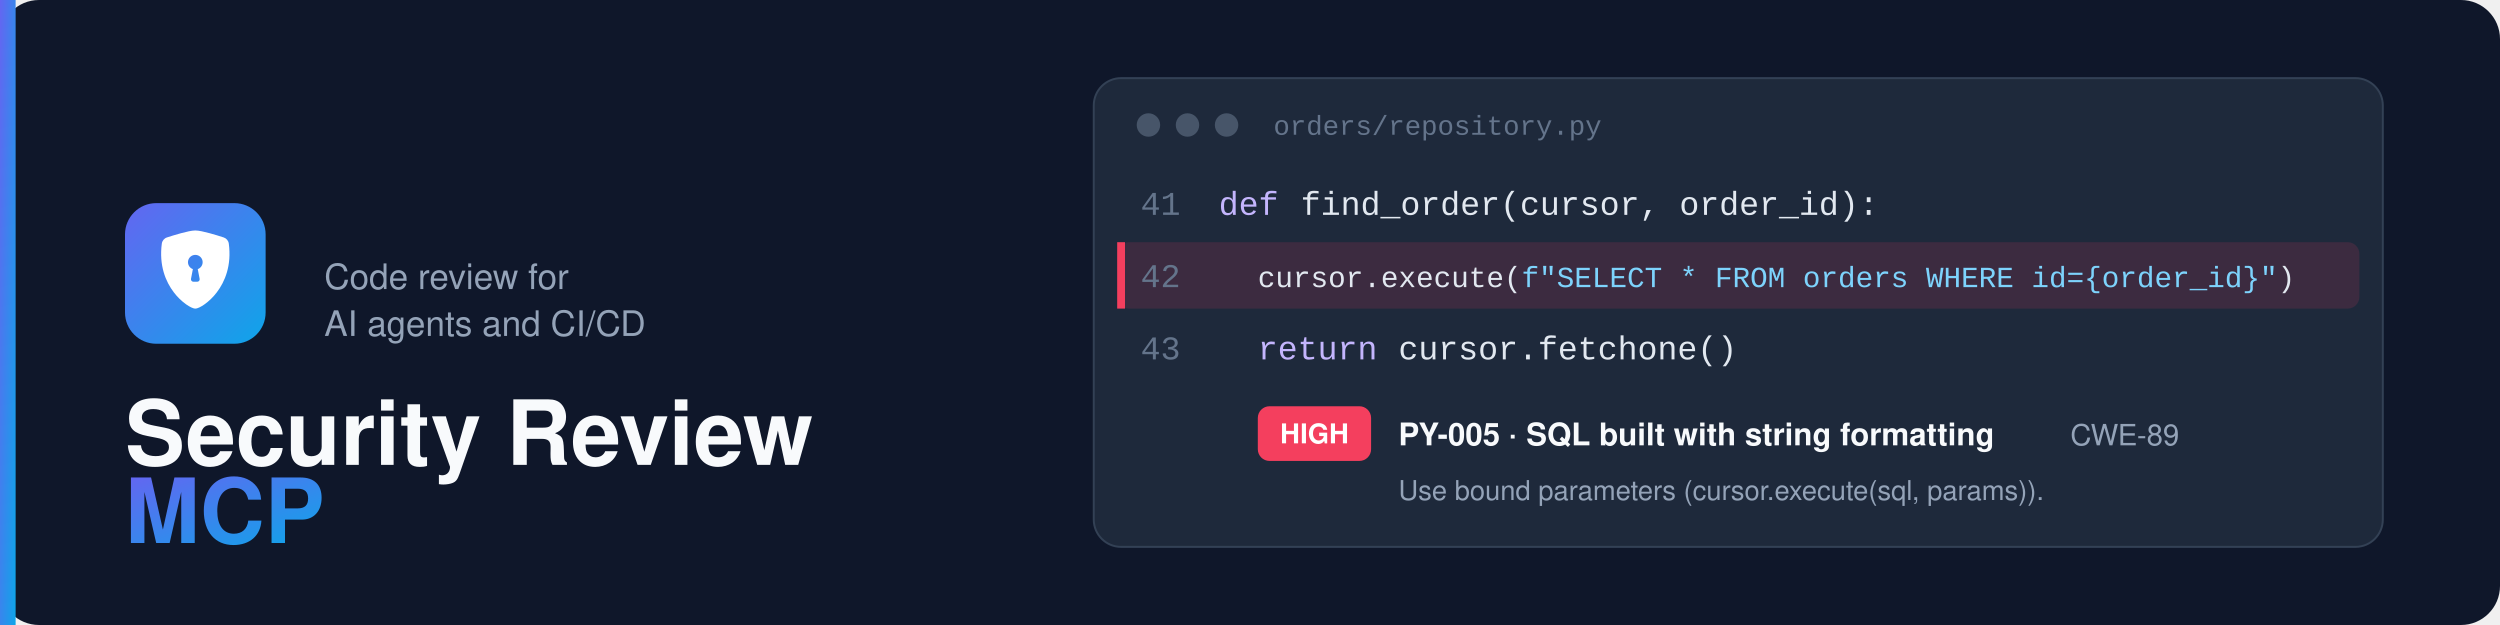
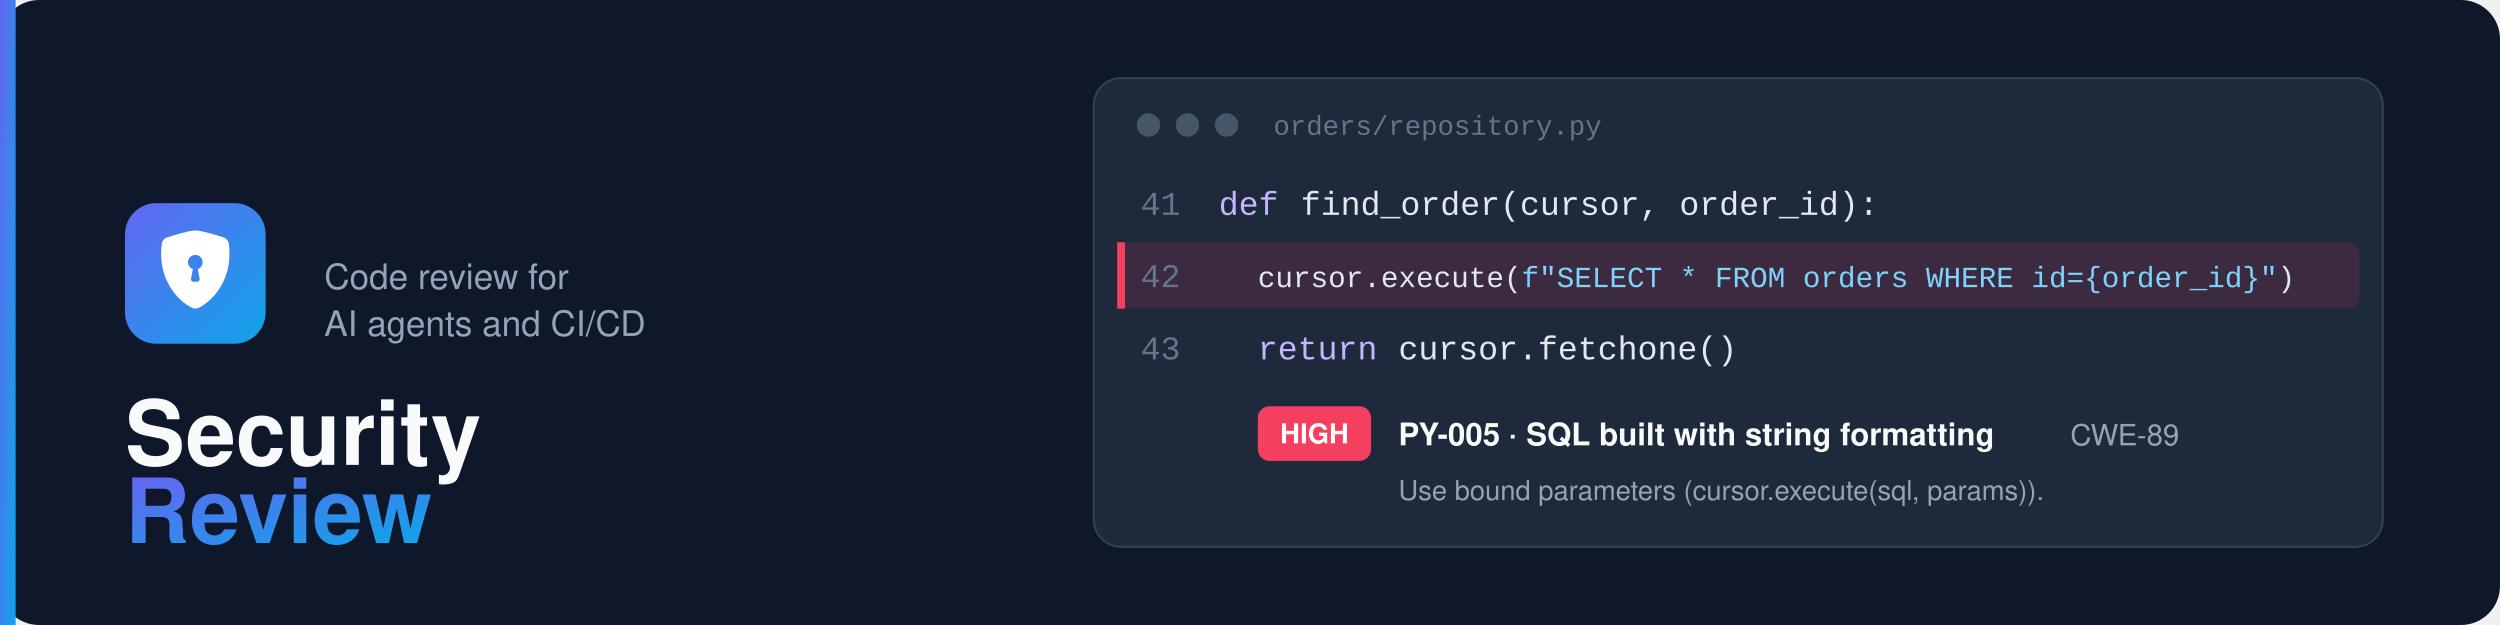
- <svg xmlns="http://www.w3.org/2000/svg" viewBox="0 0 1280 320" role="img" aria-label="Security Review MCP">
+ <svg xmlns="http://www.w3.org/2000/svg" viewBox="0 0 1280 320" role="img" aria-label="Security Review">
  <defs>
    <linearGradient id="g" x1="0" y1="0" x2="1" y2="1">
      <stop offset="0" stop-color="#6366f1" />
      <stop offset="1" stop-color="#0ea5e9" />
    </linearGradient>
  </defs>
  <rect width="1280" height="320" rx="20" fill="#0f172a" />
  <rect x="0" y="0" width="8" height="320" fill="url(#g)" />
  <rect x="64" y="104" width="72" height="72" rx="16" fill="url(#g)" />
  <path transform="translate(80 118) scale(2.5)" fill="#fff" fill-rule="evenodd" d="M8 0c-.69 0-1.843.265-2.928.56-1.11.3-2.229.655-2.887.87a1.54 1.54 0 0 0-1.044 1.262c-.596 4.477.787 7.795 2.465 9.99a11.8 11.8 0 0 0 2.517 2.453c.386.273.744.482 1.048.625.28.132.581.24.829.24s.548-.108.829-.24a7 7 0 0 0 1.048-.625 11.8 11.8 0 0 0 2.517-2.453c1.678-2.195 3.061-5.513 2.465-9.99a1.54 1.54 0 0 0-1.044-1.263 63 63 0 0 0-2.887-.87C9.843.266 8.69 0 8 0m0 5a1.5 1.5 0 0 1 .5 2.915l.385 1.99a.5.5 0 0 1-.491.595h-.788a.5.5 0 0 1-.49-.595l.384-1.99A1.5 1.5 0 0 1 8 5" />
-   <text x="64" y="238" font-family="Segoe UI, Helvetica Neue, Helvetica, Arial, sans-serif" font-size="46" font-weight="700" fill="#f8fafc">Security Review</text>
-   <text x="64" y="278" font-family="Segoe UI, Helvetica Neue, Helvetica, Arial, sans-serif" font-size="46" font-weight="700" fill="url(#g)">MCP</text>
+   <text x="64" y="238" font-family="Segoe UI, Helvetica Neue, Helvetica, Arial, sans-serif" font-size="46" font-weight="700" fill="#f8fafc">Security</text>
+   <text x="64" y="278" font-family="Segoe UI, Helvetica Neue, Helvetica, Arial, sans-serif" font-size="46" font-weight="700" fill="url(#g)">Review</text>
  <text x="166" y="148" font-family="Segoe UI, Helvetica Neue, Helvetica, Arial, sans-serif" font-size="18" fill="#94a3b8">Code review for</text>
  <text x="166" y="172" font-family="Segoe UI, Helvetica Neue, Helvetica, Arial, sans-serif" font-size="18" fill="#94a3b8">AI agents and CI/CD</text>
  <rect x="560" y="40" width="660" height="240" rx="14" fill="#1e293b" stroke="#334155" />
  <circle cx="588" cy="64" r="6" fill="#475569" />
  <circle cx="608" cy="64" r="6" fill="#475569" />
  <circle cx="628" cy="64" r="6" fill="#475569" />
  <text x="652" y="69" font-family="SFMono-Regular, Consolas, Liberation Mono, Menlo, monospace" font-size="14" fill="#64748b">orders/repository.py</text>
  <g font-family="SFMono-Regular, Consolas, Liberation Mono, Menlo, monospace" font-size="17">
    <text x="584" y="110" fill="#64748b">41</text>
    <text x="624" y="110" fill="#c4b5fd">def</text>
    <text x="666" y="110" fill="#e2e8f0">find_order(cursor, order_id):</text>
    <rect x="572" y="124" width="636" height="34" rx="6" fill="#f43f5e" fill-opacity=".14" />
    <rect x="572" y="124" width="4" height="34" fill="#f43f5e" />
    <text x="584" y="147" fill="#64748b">42</text>
    <text x="644" y="147" font-size="15" fill="#e2e8f0">cursor.execute(<tspan fill="#7dd3fc">f"SELECT * FROM orders WHERE id={order_id}"</tspan>)</text>
    <text x="584" y="184" fill="#64748b">43</text>
    <text x="644" y="184" fill="#c4b5fd">return</text>
    <text x="716" y="184" fill="#e2e8f0">cursor.fetchone()</text>
  </g>
  <g font-family="Segoe UI, Helvetica Neue, Helvetica, Arial, sans-serif">
    <rect x="644" y="208" width="58" height="28" rx="6" fill="#f43f5e" />
    <text x="673" y="227" text-anchor="middle" font-size="14" font-weight="700" fill="#fff">HIGH</text>
    <text x="716" y="228" font-size="16" font-weight="600" fill="#f8fafc">PY-005 · SQL built with string formatting</text>
    <text x="1060" y="228" font-size="15" fill="#94a3b8">CWE-89</text>
    <text x="716" y="256" font-size="14" fill="#94a3b8">Use bound parameters (cursor.execute(sql, params)).</text>
  </g>
</svg>
